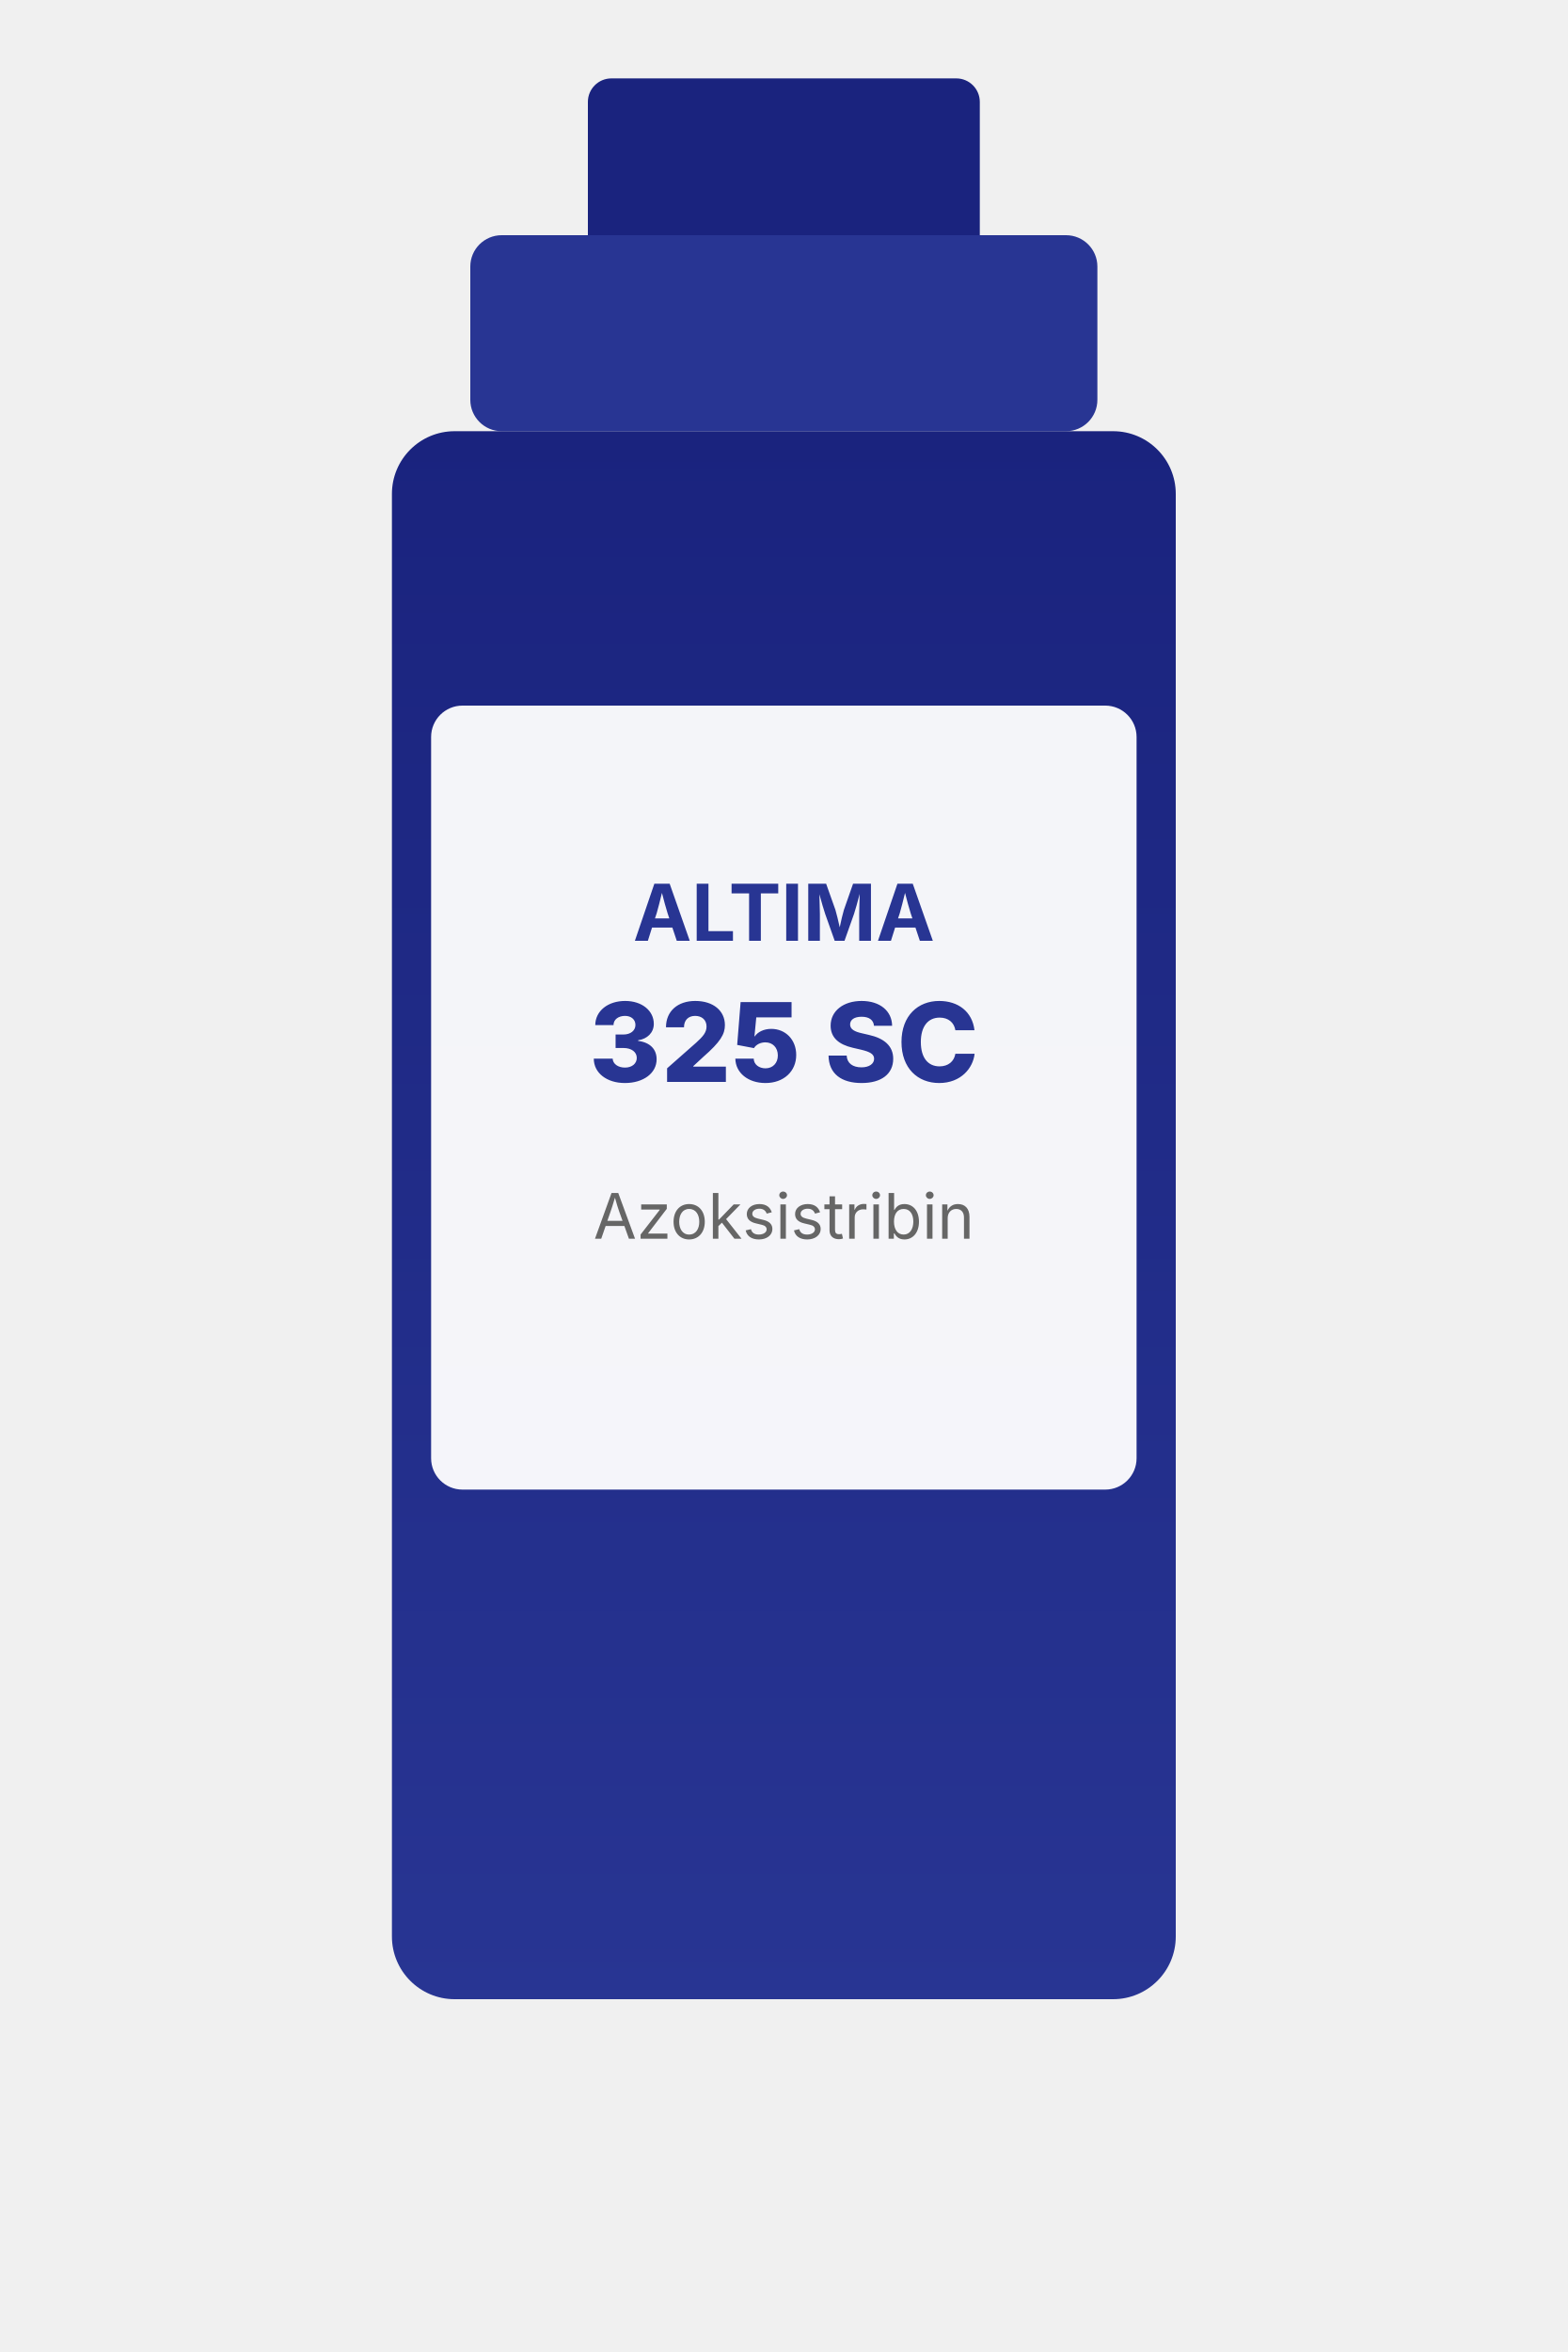
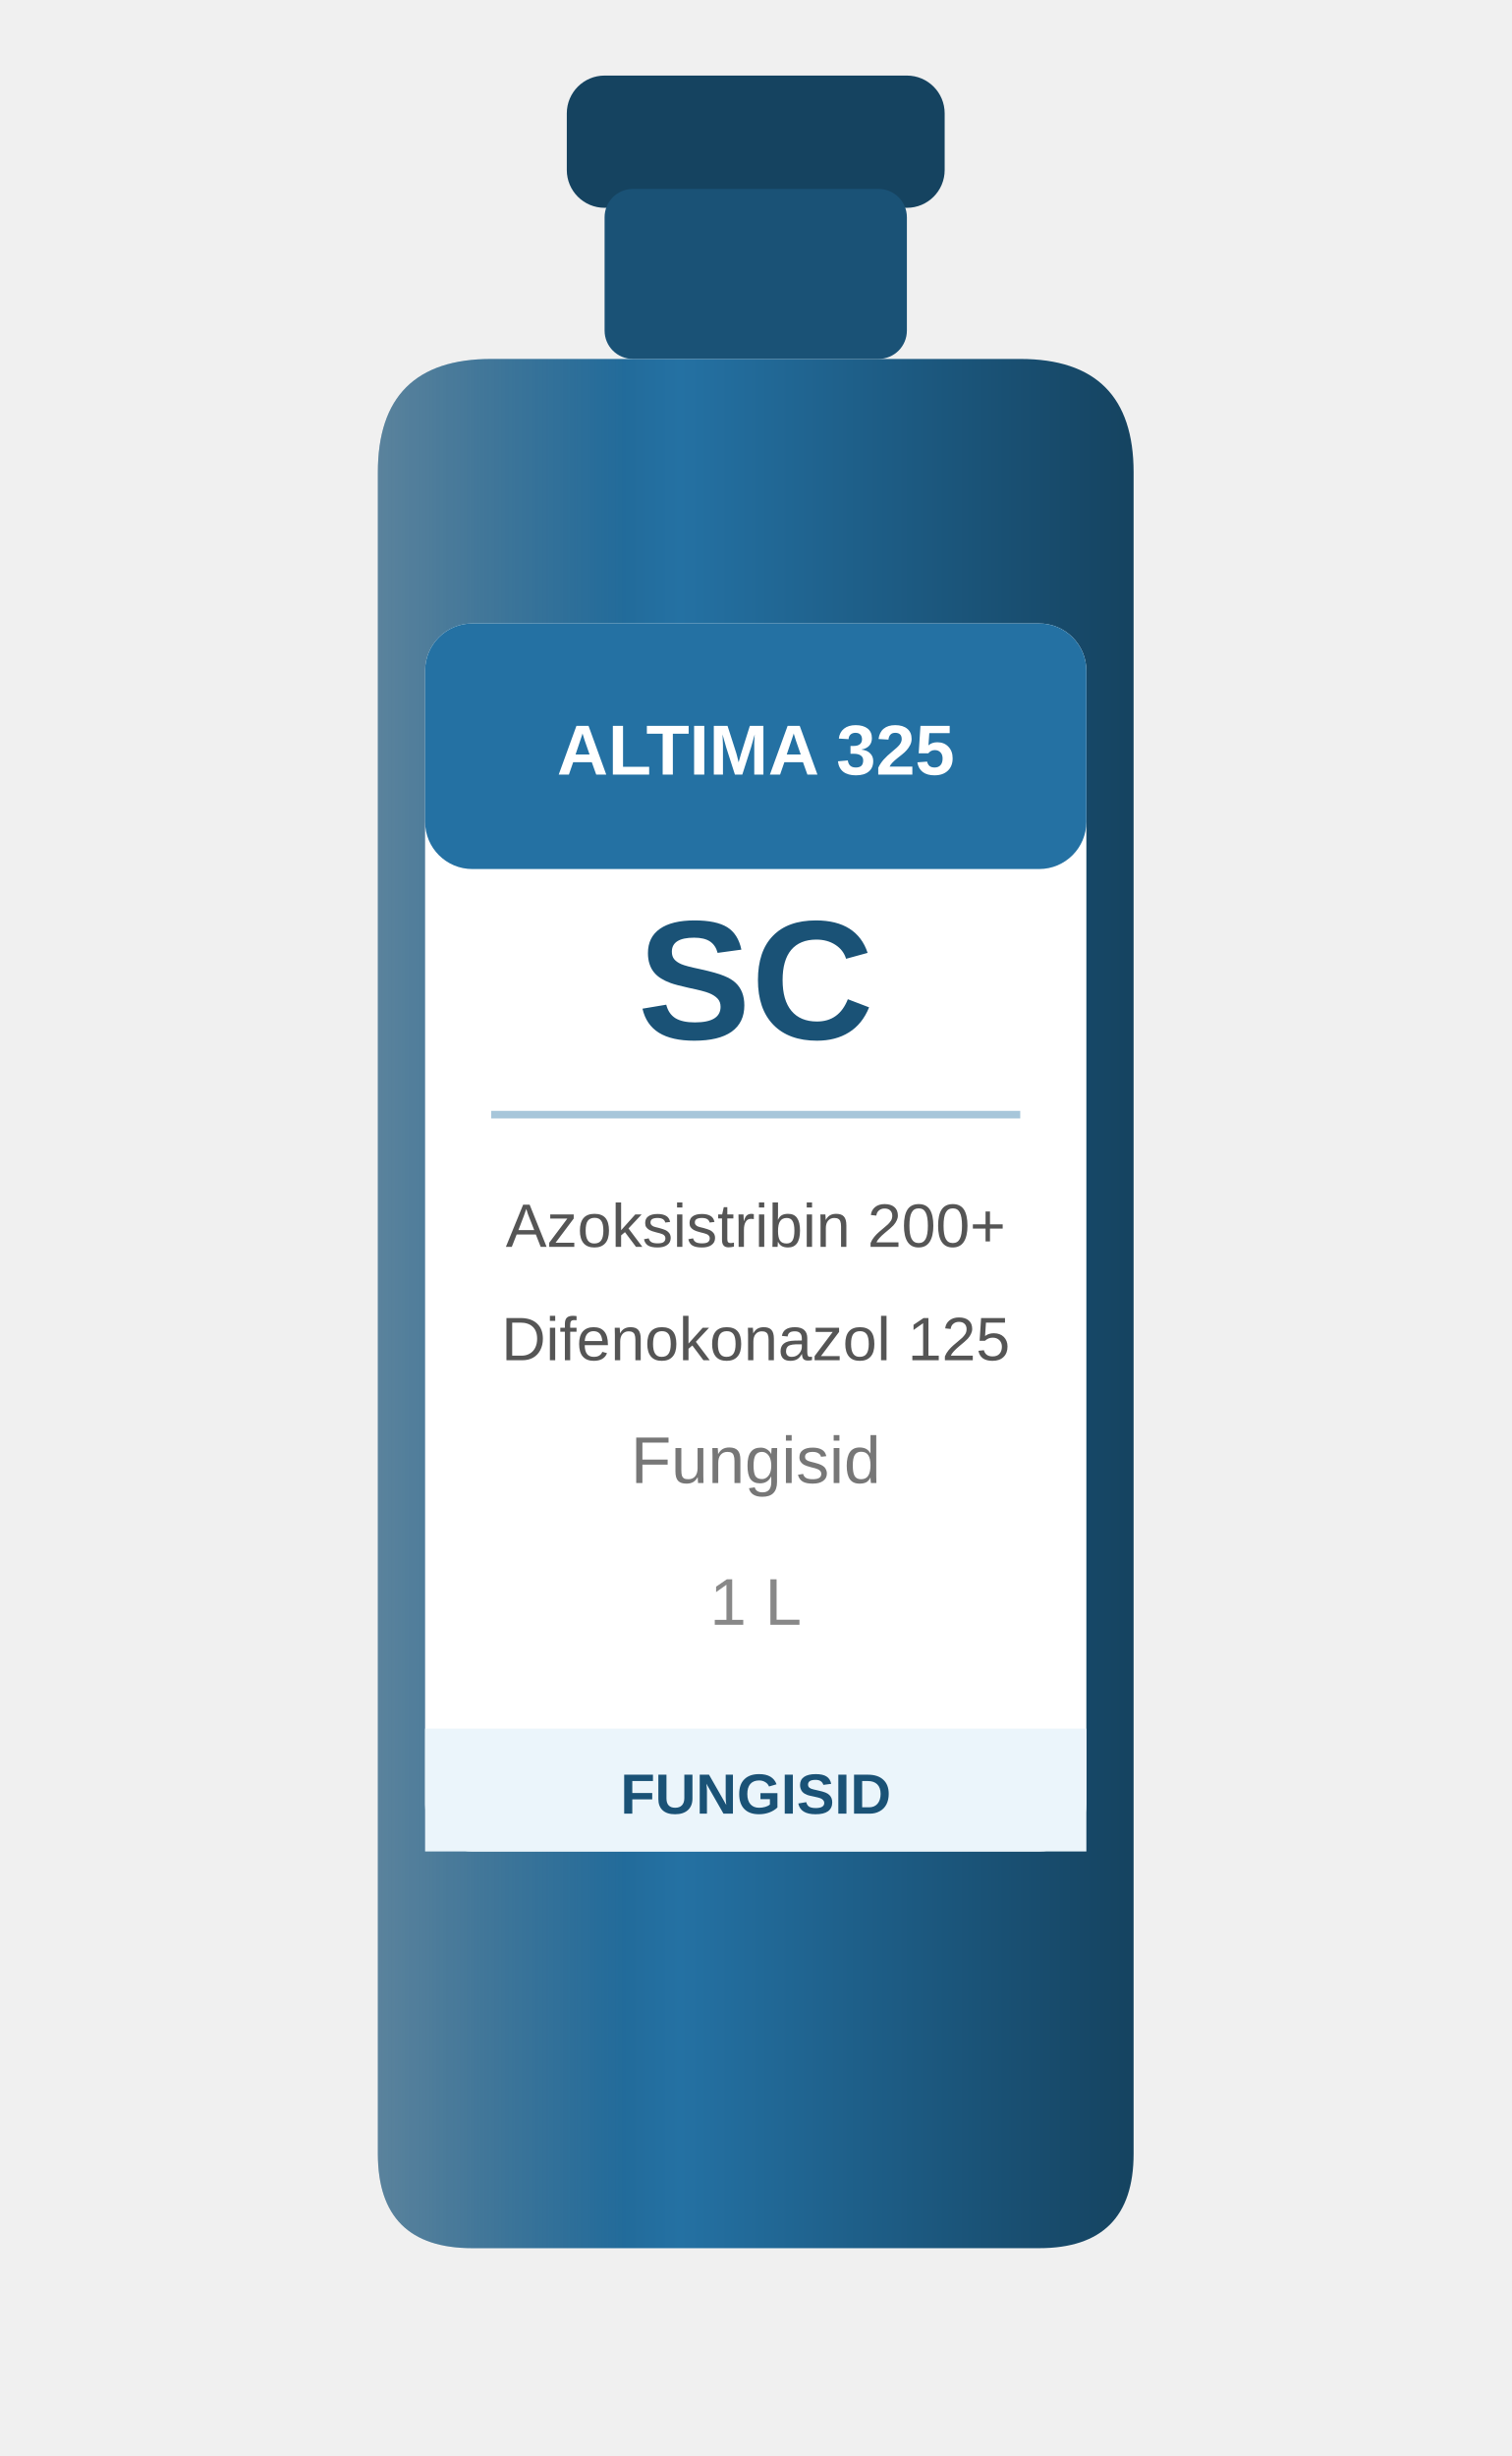
- <svg xmlns="http://www.w3.org/2000/svg" viewBox="0 0 200 300" fill="none">
+ <svg xmlns="http://www.w3.org/2000/svg" viewBox="0 0 160 260" fill="none">
  <defs>
-     <linearGradient id="b" x1="0" y1="0" x2="0" y2="1">
-       <stop offset="0%" stop-color="#1A237E" />
-       <stop offset="100%" stop-color="#283593" />
+     <linearGradient id="body" x1="0" y1="0" x2="1" y2="0">
+       <stop offset="0%" stop-color="#1A5276" />
+       <stop offset="40%" stop-color="#2471A3" />
+       <stop offset="100%" stop-color="#154360" />
+     </linearGradient>
+     <linearGradient id="shine" x1="0" y1="0" x2="1" y2="0">
+       <stop offset="0%" stop-color="white" stop-opacity="0.28" />
+       <stop offset="100%" stop-color="white" stop-opacity="0" />
    </linearGradient>
  </defs>
-   <rect x="75" y="10" width="50" height="25" rx="3" fill="#1A237E" />
-   <rect x="60" y="30" width="80" height="25" rx="4" fill="#283593" />
-   <rect x="50" y="55" width="100" height="200" rx="8" fill="url(#b)" />
-   <rect x="55" y="90" width="90" height="100" rx="4" fill="white" opacity="0.95" />
-   <text x="100" y="120" text-anchor="middle" font-family="Inter,sans-serif" font-size="10" font-weight="700" fill="#283593">ALTIMA</text>
-   <text x="100" y="138" text-anchor="middle" font-family="Inter,sans-serif" font-size="14" font-weight="800" fill="#283593">325 SC</text>
-   <text x="100" y="158" text-anchor="middle" font-family="Inter,sans-serif" font-size="8" fill="#666">Azoksistribin</text>
+   <rect x="60" y="8" width="40" height="14" rx="4" fill="#154360" />
+   <rect x="64" y="20" width="32" height="18" rx="3" fill="#1A5276" />
+   <path d="M40 50 Q40 38 52 38 L108 38 Q120 38 120 50 L120 228 Q120 238 110 238 L50 238 Q40 238 40 228 Z" fill="url(#body)" />
+   <path d="M40 50 Q40 38 52 38 L66 38 L66 238 L50 238 Q40 238 40 228 Z" fill="url(#shine)" />
+   <rect x="45" y="66" width="70" height="130" rx="5" fill="white" />
+   <rect x="45" y="66" width="70" height="26" rx="5" fill="#2471A3" />
+   <text x="80" y="82" text-anchor="middle" font-family="Arial,sans-serif" font-size="7.5" font-weight="800" fill="white">ALTIMA 325</text>
+   <text x="80" y="110" text-anchor="middle" font-family="Arial,sans-serif" font-size="18" font-weight="800" fill="#1A5276">SC</text>
+   <line x1="52" y1="118" x2="108" y2="118" stroke="#2471A3" stroke-width="0.8" opacity="0.4" />
+   <text x="80" y="132" text-anchor="middle" font-family="Arial,sans-serif" font-size="6.5" fill="#555">Azoksistribin 200+</text>
+   <text x="80" y="144" text-anchor="middle" font-family="Arial,sans-serif" font-size="6.5" fill="#555">Difenokonazol 125</text>
+   <text x="80" y="157" text-anchor="middle" font-family="Arial,sans-serif" font-size="7" fill="#777">Fungisid</text>
+   <text x="80" y="172" text-anchor="middle" font-family="Arial,sans-serif" font-size="7" fill="#888">1 L</text>
+   <rect x="45" y="183" width="70" height="13" rx="0" fill="#EBF5FB" />
+   <text x="80" y="192" text-anchor="middle" font-family="Arial,sans-serif" font-size="6" fill="#1A5276" font-weight="600">FUNGISID</text>
</svg>
